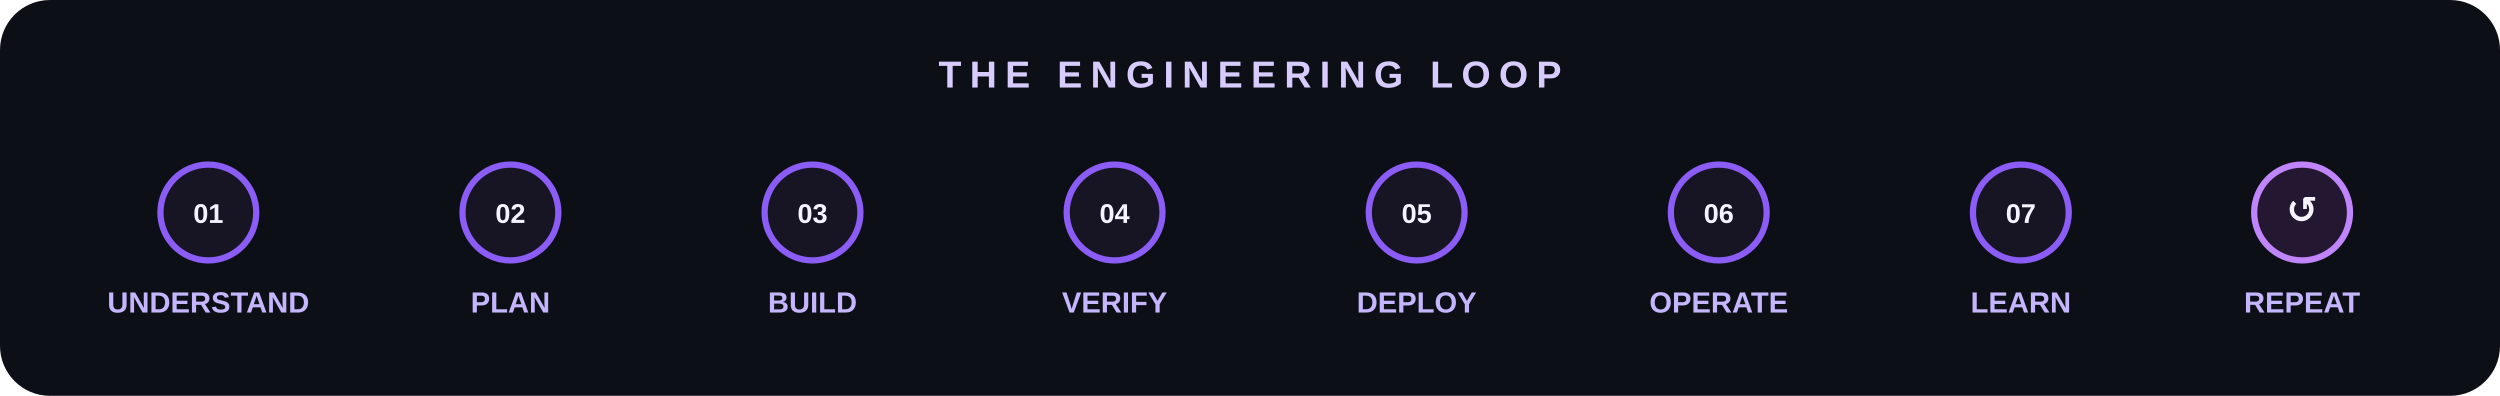
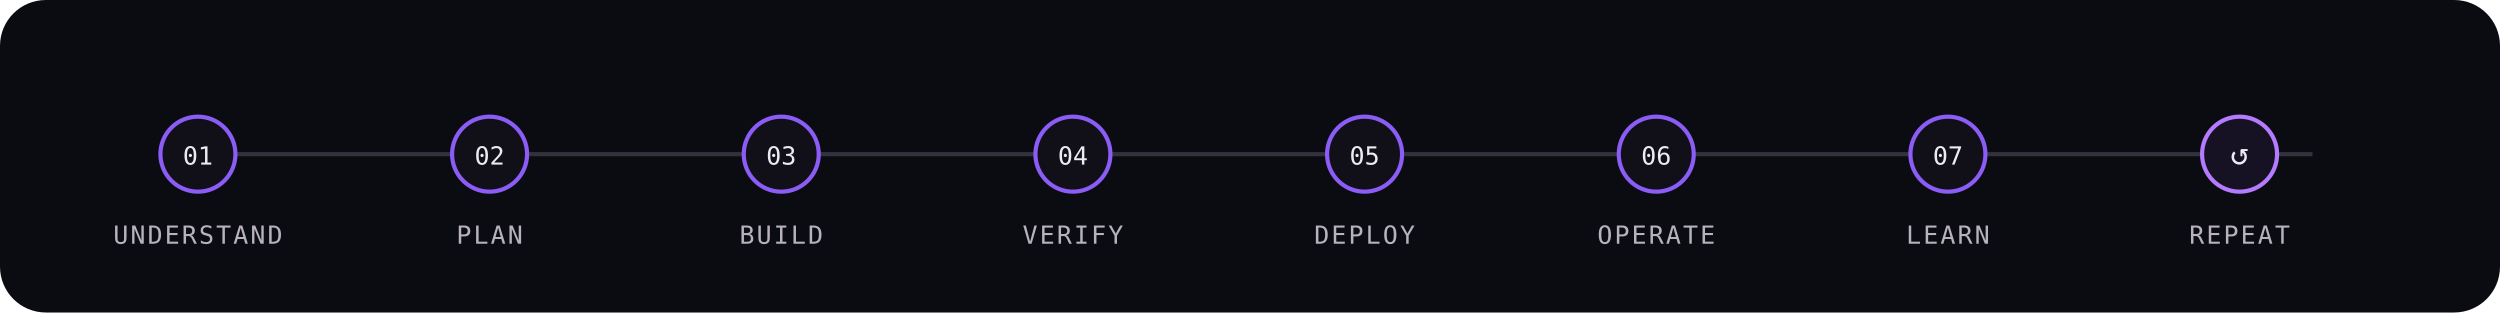
- <svg xmlns="http://www.w3.org/2000/svg" width="1200" height="190" viewBox="0 0 1200 190" role="img" aria-labelledby="t d">
+ <svg xmlns="http://www.w3.org/2000/svg" width="1200" height="150" viewBox="0 0 1200 150" role="img" aria-labelledby="title desc">
  <defs>
-     <linearGradient id="line" x1="0" y1="0" x2="1" y2="0">
-       <stop offset="0" stop-color="#6d3cff" />
-       <stop offset=".5" stop-color="#c084fc" />
-       <stop offset="1" stop-color="#7c3aed" />
+     <linearGradient id="violet" x1="0" y1="0" x2="1" y2="0">
+       <stop offset="0%" stop-color="#6D3CFF" />
+       <stop offset="50%" stop-color="#B57BFF" />
+       <stop offset="100%" stop-color="#7C3AED" />
    </linearGradient>
  </defs>
-   <rect width="1200" height="190" rx="24" fill="#0d0f16" />
-   <text x="600" y="42" text-anchor="middle" fill="#d8ccff" font-family="Trebuchet MS, Arial, sans-serif" font-size="18" font-weight="700" letter-spacing="4">THE ENGINEERING LOOP</text>
-   <path d="M92 102H1108" stroke="url(#line)" stroke-width="4" opacity=".72" />
-   <g font-family="Trebuchet MS, Arial, sans-serif" font-weight="700" text-anchor="middle">
-     <g transform="translate(100 102)">
-       <circle r="23" fill="#171524" stroke="#8b5cf6" stroke-width="3" />
-       <text y="5" fill="#f5f3ff" font-size="13">01</text>
-       <text y="48" fill="#c4b5fd" font-size="14">UNDERSTAND</text>
+   <rect width="1200" height="150" rx="22" fill="#0B0C12" />
+   <path d="M90 74H1110" stroke="#34303E" stroke-width="2" />
+   <path d="M90 74H1110" stroke="url(#violet)" stroke-width="2" opacity=".45" />
+   <g font-family="ui-monospace, SFMono-Regular, Menlo, Consolas, monospace" text-anchor="middle">
+     <g transform="translate(95 74)">
+       <circle r="18" fill="#111019" stroke="#8B5CF6" stroke-width="2" />
+       <text y="5" fill="#EEEAF5" font-size="12">01</text>
+       <text y="43" fill="#B7B2BD" font-size="12" letter-spacing="1">UNDERSTAND</text>
    </g>
-     <g transform="translate(245 102)">
-       <circle r="23" fill="#171524" stroke="#8b5cf6" stroke-width="3" />
-       <text y="5" fill="#f5f3ff" font-size="13">02</text>
-       <text y="48" fill="#c4b5fd" font-size="14">PLAN</text>
+     <g transform="translate(235 74)">
+       <circle r="18" fill="#111019" stroke="#8B5CF6" stroke-width="2" />
+       <text y="5" fill="#EEEAF5" font-size="12">02</text>
+       <text y="43" fill="#B7B2BD" font-size="12" letter-spacing="1">PLAN</text>
    </g>
-     <g transform="translate(390 102)">
-       <circle r="23" fill="#171524" stroke="#8b5cf6" stroke-width="3" />
-       <text y="5" fill="#f5f3ff" font-size="13">03</text>
-       <text y="48" fill="#c4b5fd" font-size="14">BUILD</text>
+     <g transform="translate(375 74)">
+       <circle r="18" fill="#111019" stroke="#8B5CF6" stroke-width="2" />
+       <text y="5" fill="#EEEAF5" font-size="12">03</text>
+       <text y="43" fill="#B7B2BD" font-size="12" letter-spacing="1">BUILD</text>
    </g>
-     <g transform="translate(535 102)">
-       <circle r="23" fill="#171524" stroke="#8b5cf6" stroke-width="3" />
-       <text y="5" fill="#f5f3ff" font-size="13">04</text>
-       <text y="48" fill="#c4b5fd" font-size="14">VERIFY</text>
+     <g transform="translate(515 74)">
+       <circle r="18" fill="#111019" stroke="#8B5CF6" stroke-width="2" />
+       <text y="5" fill="#EEEAF5" font-size="12">04</text>
+       <text y="43" fill="#B7B2BD" font-size="12" letter-spacing="1">VERIFY</text>
    </g>
-     <g transform="translate(680 102)">
-       <circle r="23" fill="#171524" stroke="#8b5cf6" stroke-width="3" />
-       <text y="5" fill="#f5f3ff" font-size="13">05</text>
-       <text y="48" fill="#c4b5fd" font-size="14">DEPLOY</text>
+     <g transform="translate(655 74)">
+       <circle r="18" fill="#111019" stroke="#8B5CF6" stroke-width="2" />
+       <text y="5" fill="#EEEAF5" font-size="12">05</text>
+       <text y="43" fill="#B7B2BD" font-size="12" letter-spacing="1">DEPLOY</text>
    </g>
-     <g transform="translate(825 102)">
-       <circle r="23" fill="#171524" stroke="#8b5cf6" stroke-width="3" />
-       <text y="5" fill="#f5f3ff" font-size="13">06</text>
-       <text y="48" fill="#c4b5fd" font-size="14">OPERATE</text>
+     <g transform="translate(795 74)">
+       <circle r="18" fill="#111019" stroke="#8B5CF6" stroke-width="2" />
+       <text y="5" fill="#EEEAF5" font-size="12">06</text>
+       <text y="43" fill="#B7B2BD" font-size="12" letter-spacing="1">OPERATE</text>
    </g>
-     <g transform="translate(970 102)">
-       <circle r="23" fill="#171524" stroke="#8b5cf6" stroke-width="3" />
-       <text y="5" fill="#f5f3ff" font-size="13">07</text>
-       <text y="48" fill="#c4b5fd" font-size="14">LEARN</text>
+     <g transform="translate(935 74)">
+       <circle r="18" fill="#111019" stroke="#8B5CF6" stroke-width="2" />
+       <text y="5" fill="#EEEAF5" font-size="12">07</text>
+       <text y="43" fill="#B7B2BD" font-size="12" letter-spacing="1">LEARN</text>
    </g>
-     <g transform="translate(1105 102)">
-       <circle r="23" fill="#241731" stroke="#c084fc" stroke-width="3" />
-       <text y="5" fill="#f5f3ff" font-size="18">↺</text>
-       <text y="48" fill="#c4b5fd" font-size="14">REPEAT</text>
+     <g transform="translate(1075 74)">
+       <circle r="18" fill="#171223" stroke="#B57BFF" stroke-width="2" />
+       <text y="5" fill="#EEEAF5" font-size="15">↺</text>
+       <text y="43" fill="#B7B2BD" font-size="12" letter-spacing="1">REPEAT</text>
    </g>
  </g>
</svg>
